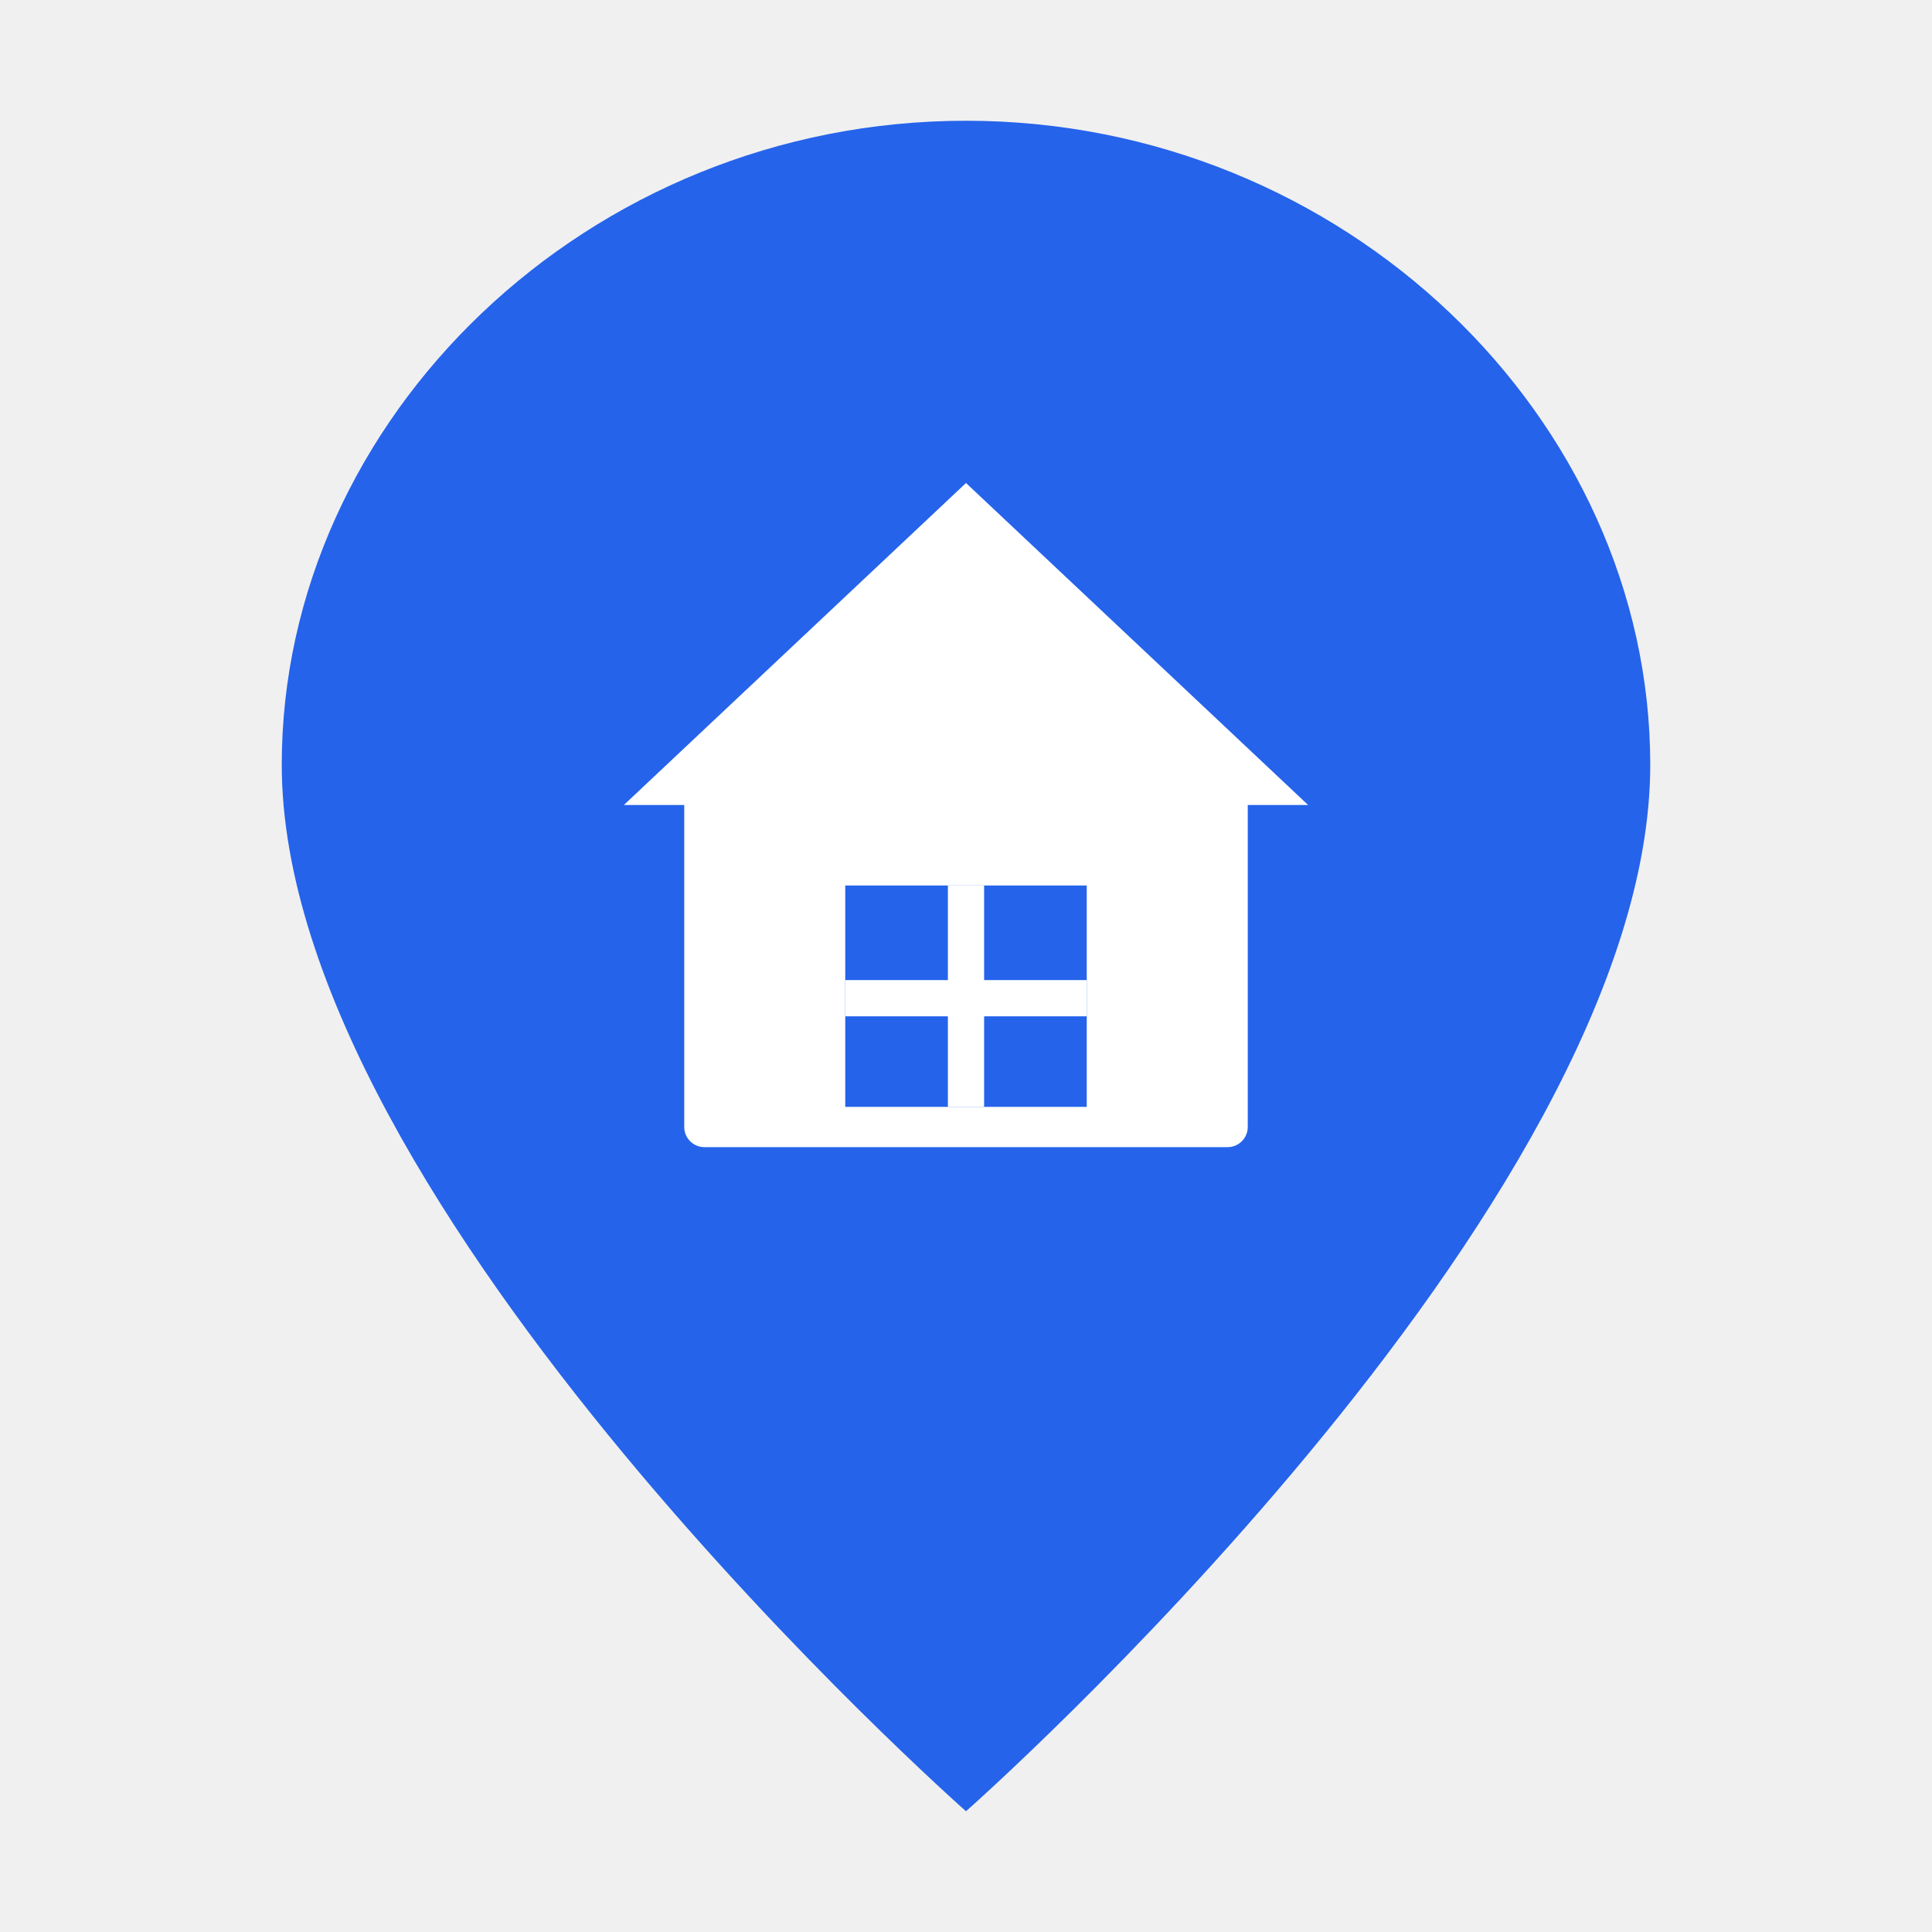
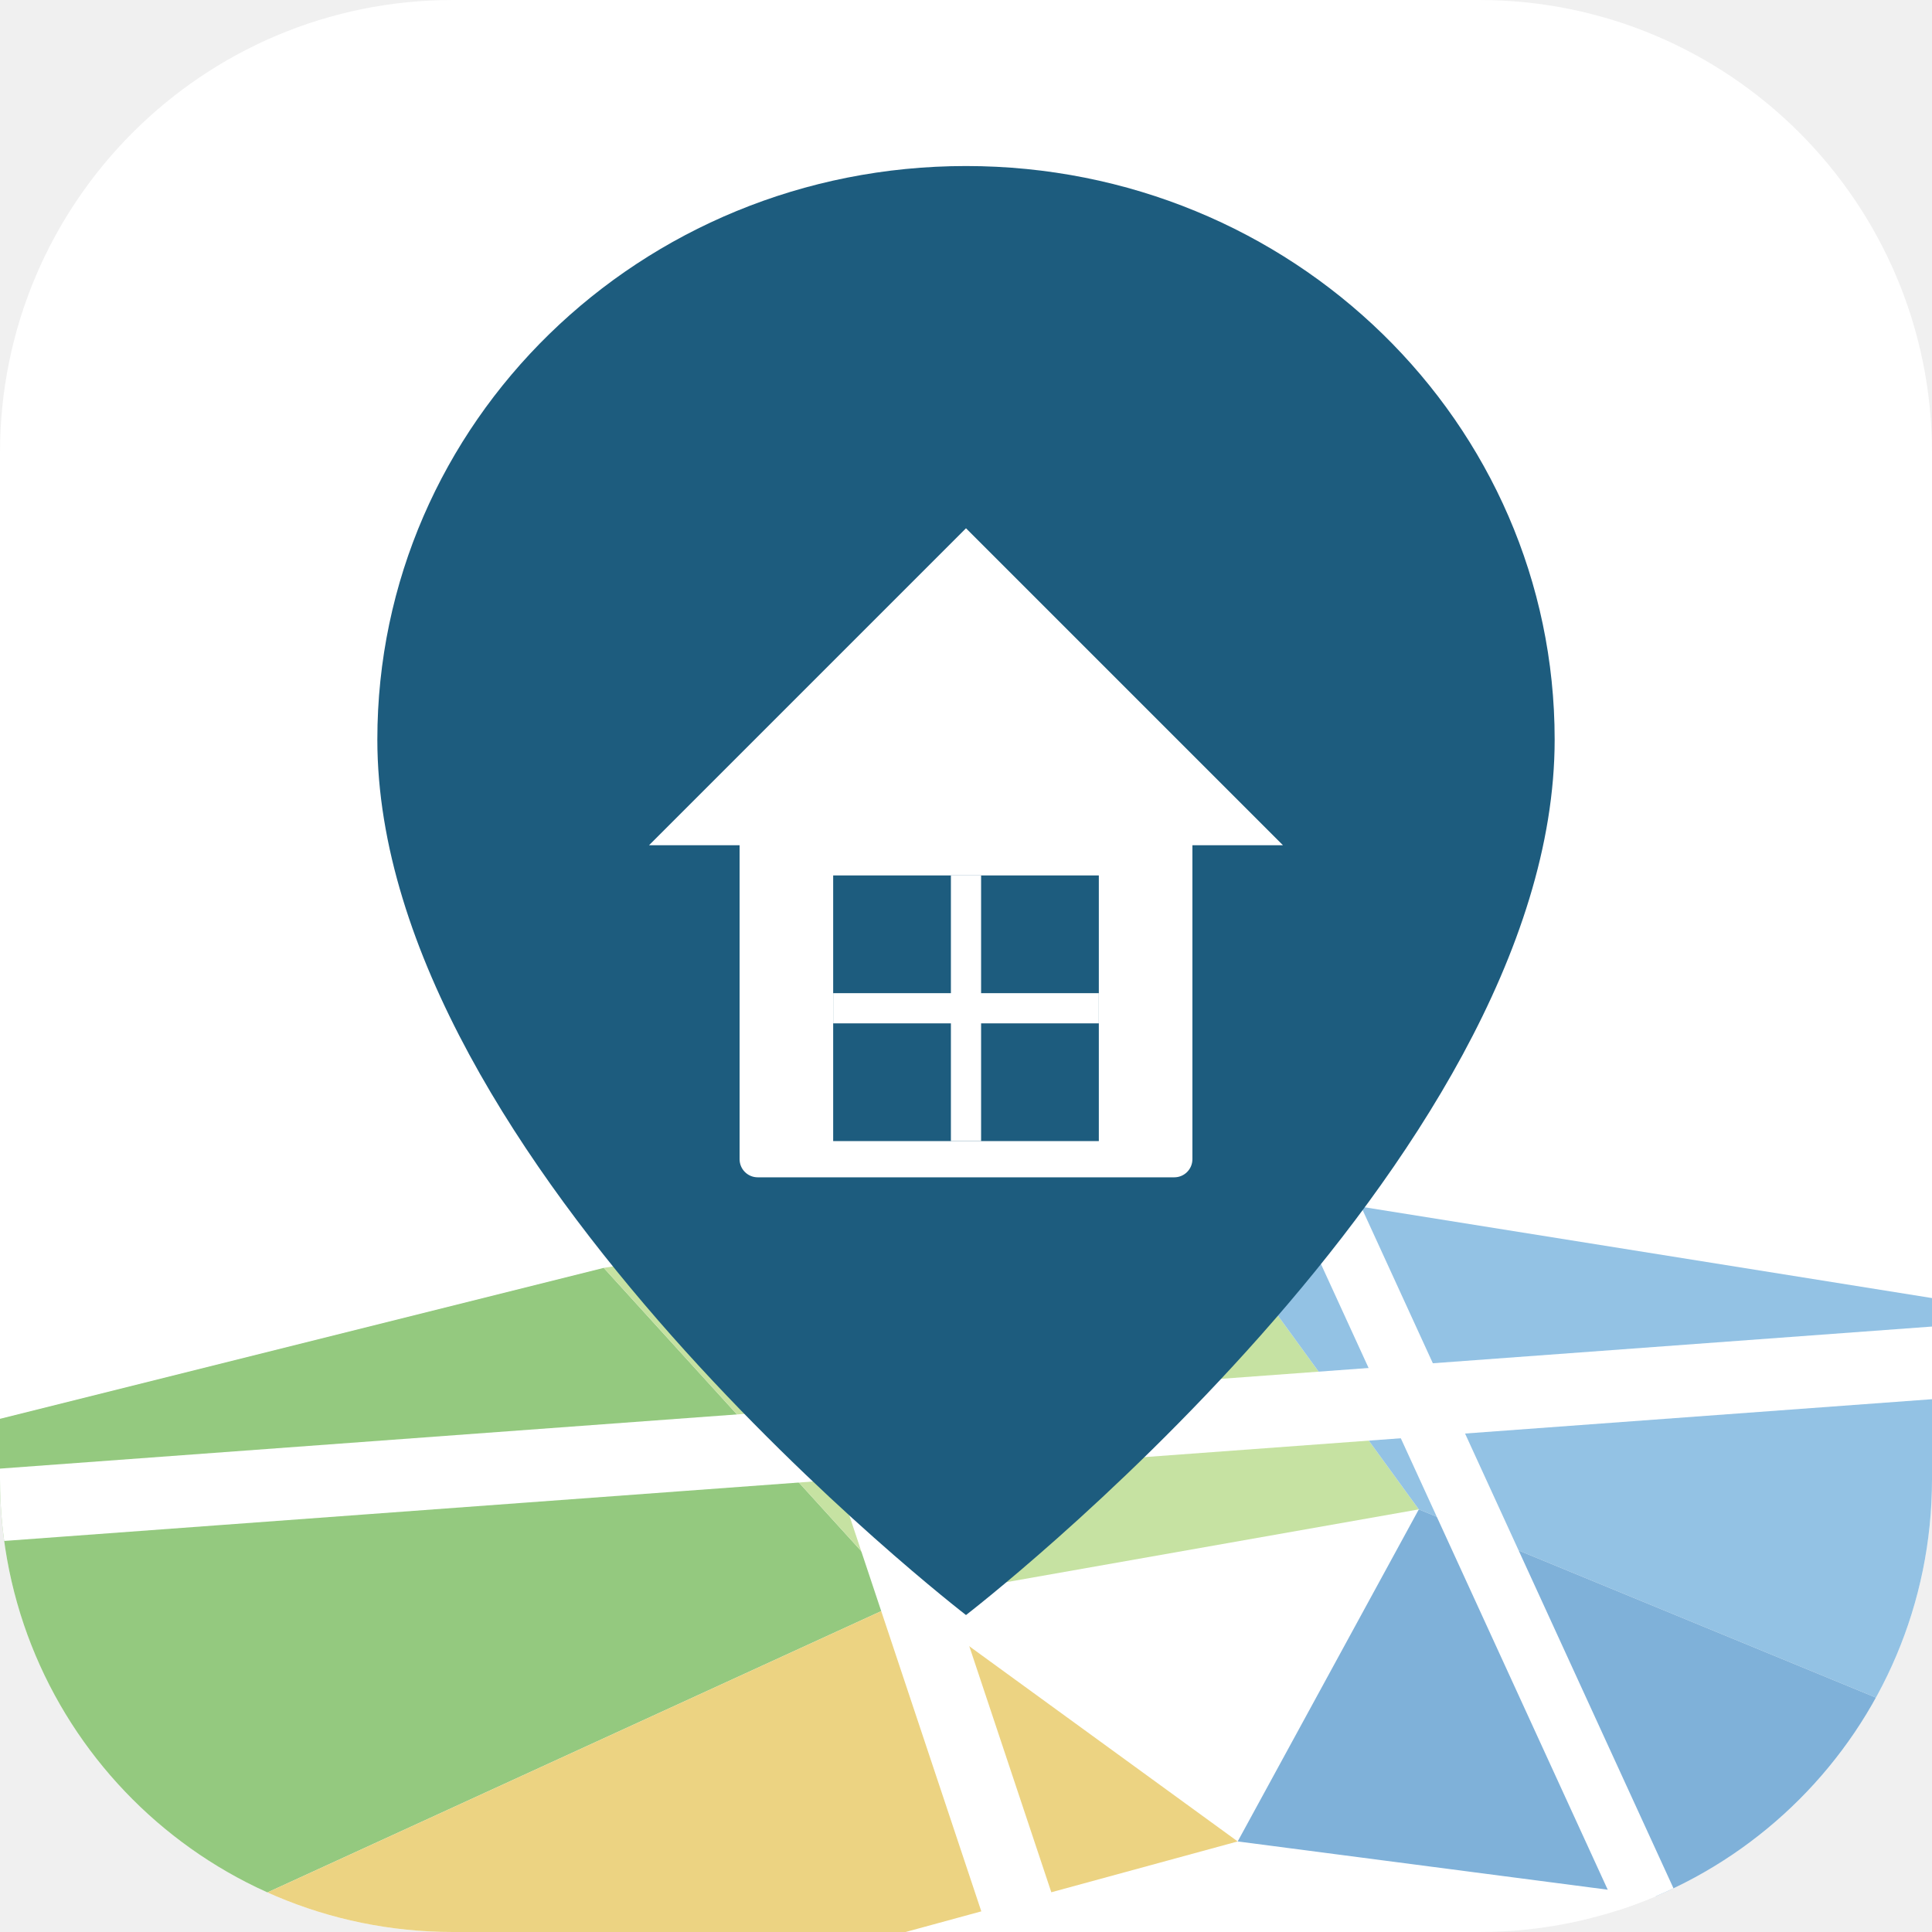
- <svg xmlns="http://www.w3.org/2000/svg" width="48" height="48" viewBox="0 0 48 48" role="img" aria-label="KurashiMap">
-   <path d="M24 3C14.6 3 7 10.4 7 19c0 11 17 26 17 26s17-15 17-26C41 10.4 33.4 3 24 3Z" fill="#2563eb" />
-   <path d="M15.5 20L24 12l8.5 8z" fill="#ffffff" />
-   <rect x="17" y="19.5" width="14" height="9" rx="0.5" fill="#ffffff" />
-   <rect x="21" y="22" width="6" height="5.5" fill="#2563eb" />
-   <rect x="23.55" y="22" width="0.9" height="5.5" fill="#ffffff" />
-   <rect x="21" y="24.35" width="6" height="0.9" fill="#ffffff" />
+ <svg xmlns="http://www.w3.org/2000/svg" width="64" height="64" viewBox="0 0 64 64" role="img" aria-label="KurashiMap">
+   <defs>
+     <clipPath id="tile">
+       <rect width="64" height="64" rx="15" />
+     </clipPath>
+   </defs>
+   <rect width="64" height="64" rx="15" fill="#ffffff" />
+   <g clip-path="url(#tile)">
+     <polygon points="0,47 20,42 30,53 6,64 0,64" fill="#94c97f" />
+     <polygon points="6,64 30,53 41,61 30,64" fill="#ecd382" />
+     <polygon points="20,42 39,39 47,50 30,53" fill="#c6e2a2" />
+     <polygon points="39,39 64,43 64,57 47,50" fill="#93c2e4" />
+     <polygon points="47,50 64,57 64,64 41,61" fill="#7fb1d9" />
+     <path d="M-2 50L66 45" stroke="#ffffff" stroke-width="2.4" fill="none" />
+     <path d="M26 40L34 64" stroke="#ffffff" stroke-width="2.4" fill="none" />
+     <path d="M44 40L55 64" stroke="#ffffff" stroke-width="2" fill="none" />
+   </g>
+   <path d="M32 5.5C21.2 5.5 12.5 14 12.5 24.5C12.5 38.5 32 53.5 32 53.5C32 53.5 51.5 38.5 51.5 24.5C51.5 14 42.8 5.5 32 5.5Z" fill="#1d5c7e" />
+   <path d="M21.5 28L32 17.5L42.5 28Z" fill="#ffffff" />
+   <rect x="24.5" y="26.5" width="15" height="12.5" rx="0.6" fill="#ffffff" />
+   <rect x="27.6" y="29" width="8.8" height="8.8" fill="#1d5c7e" />
+   <rect x="31.5" y="29" width="1" height="8.8" fill="#ffffff" />
+   <rect x="27.6" y="32.9" width="8.8" height="1" fill="#ffffff" />
</svg>
